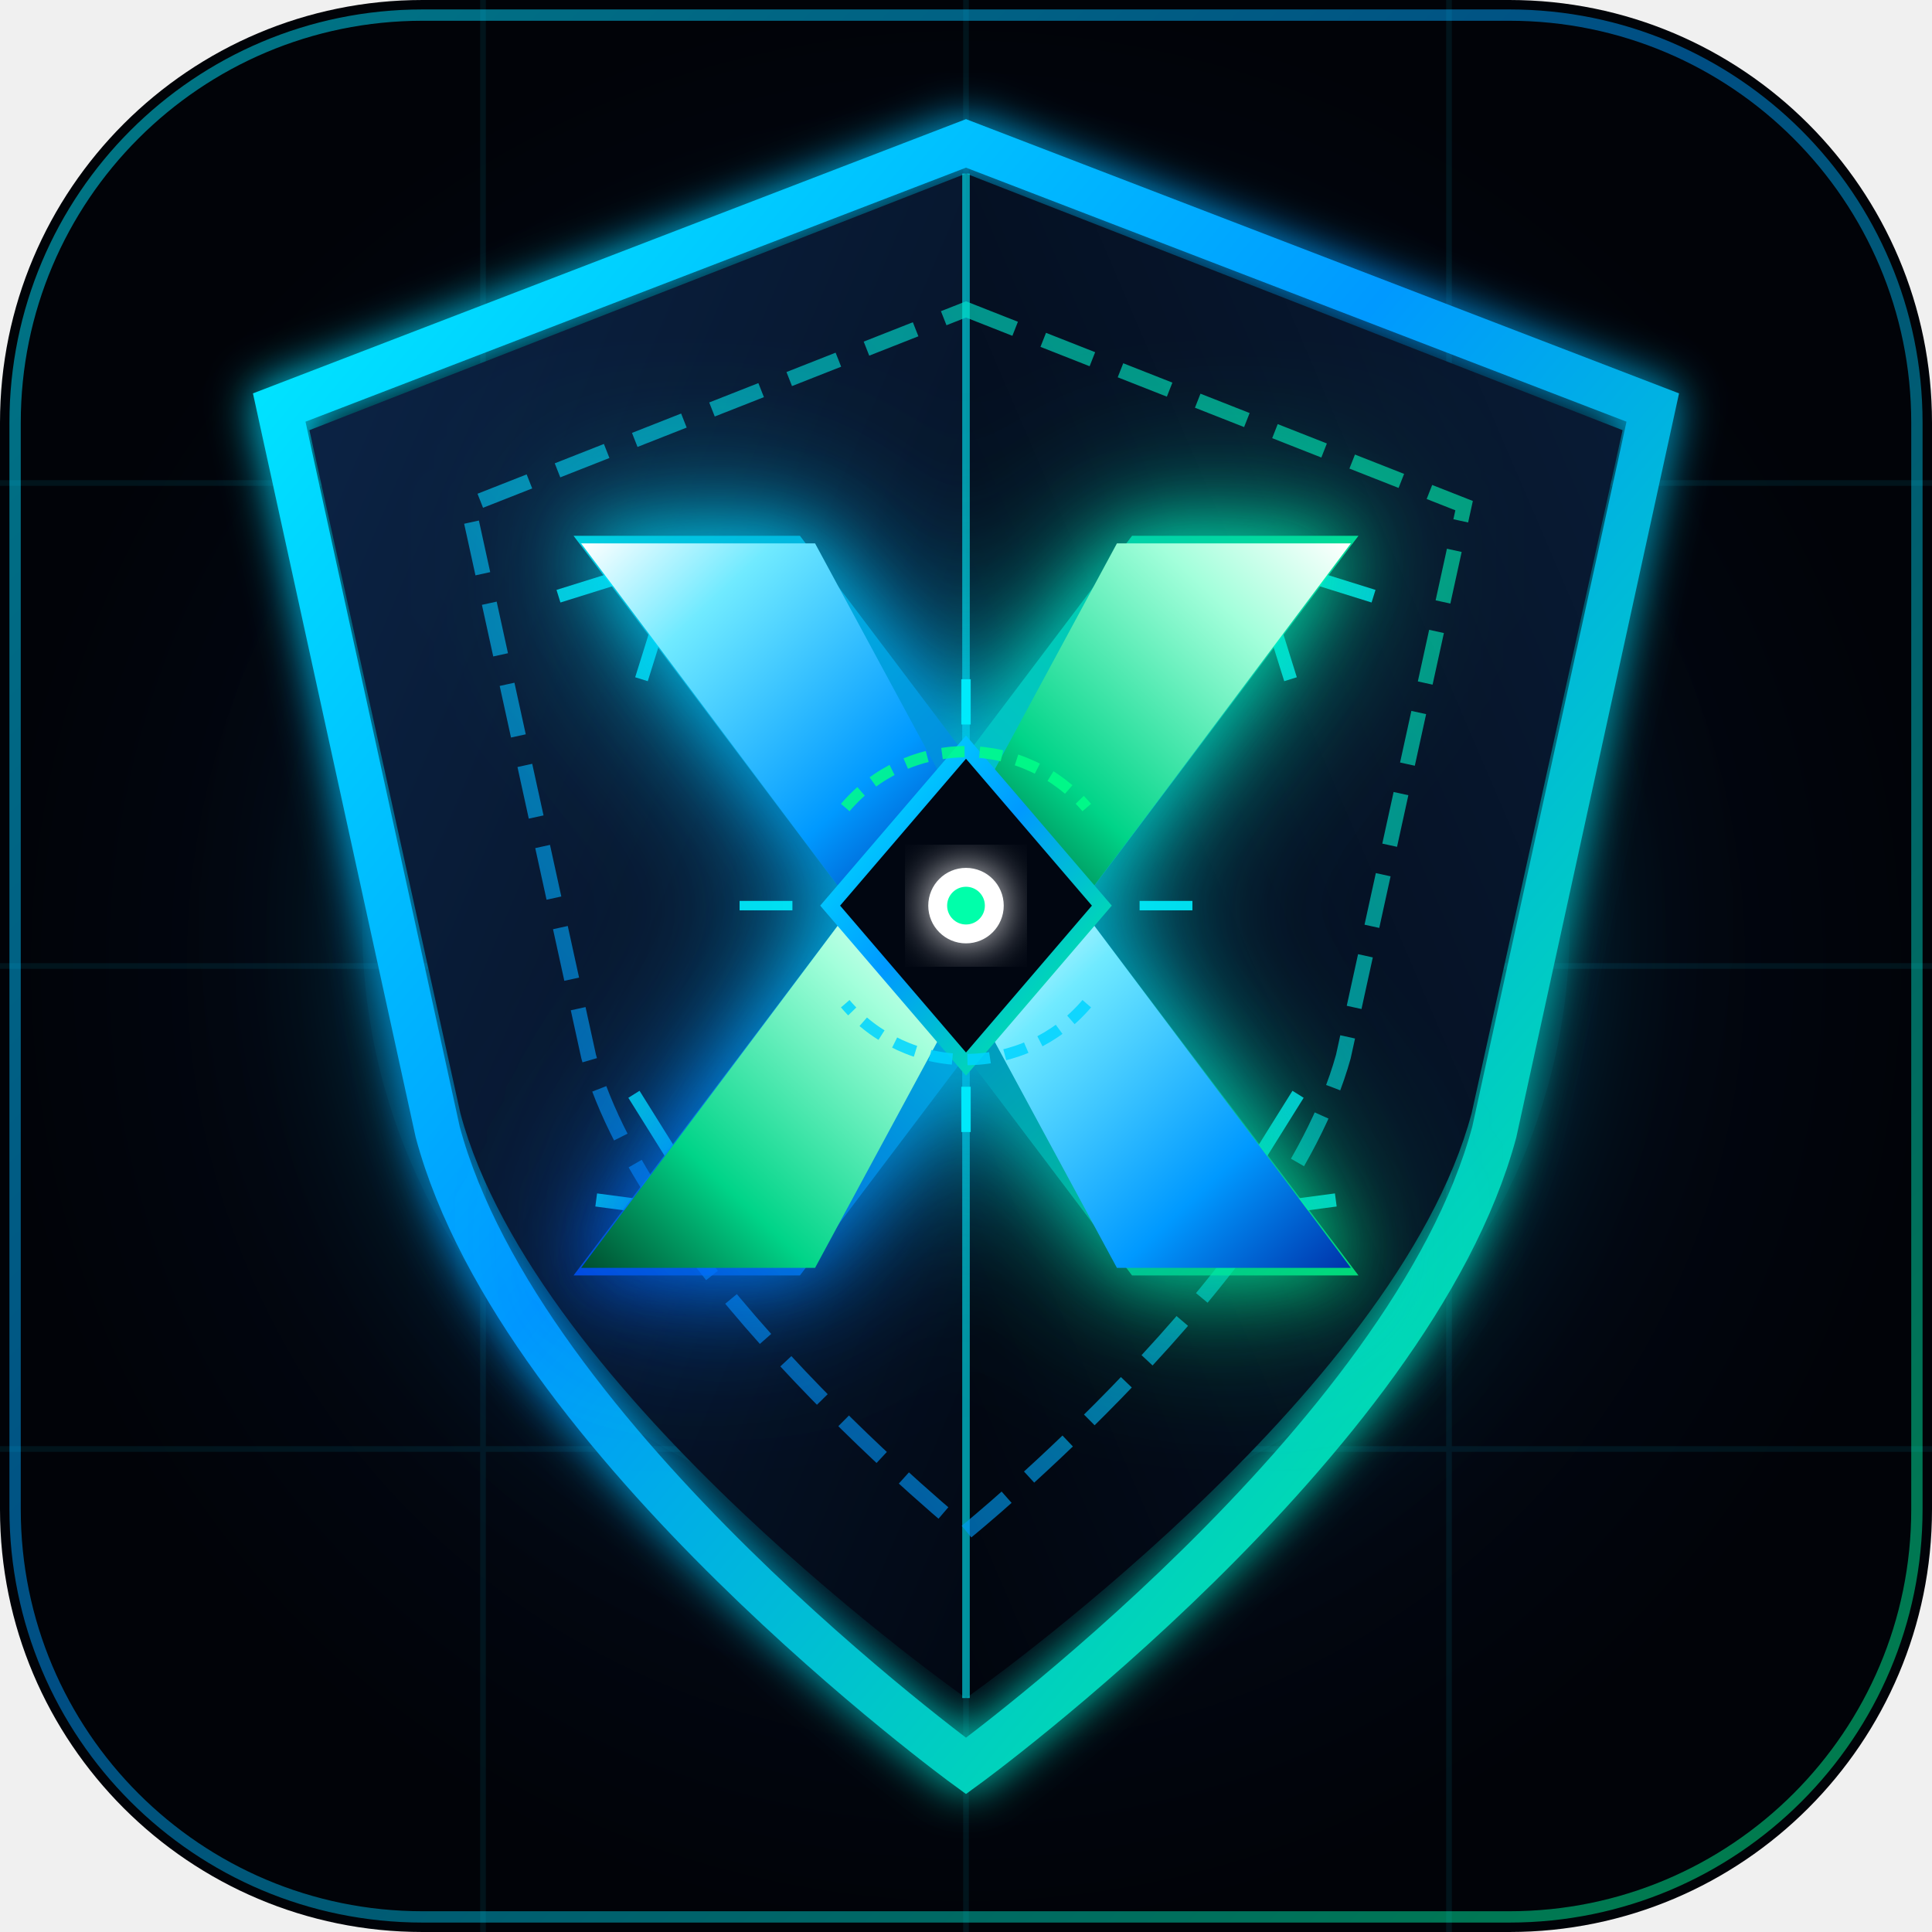
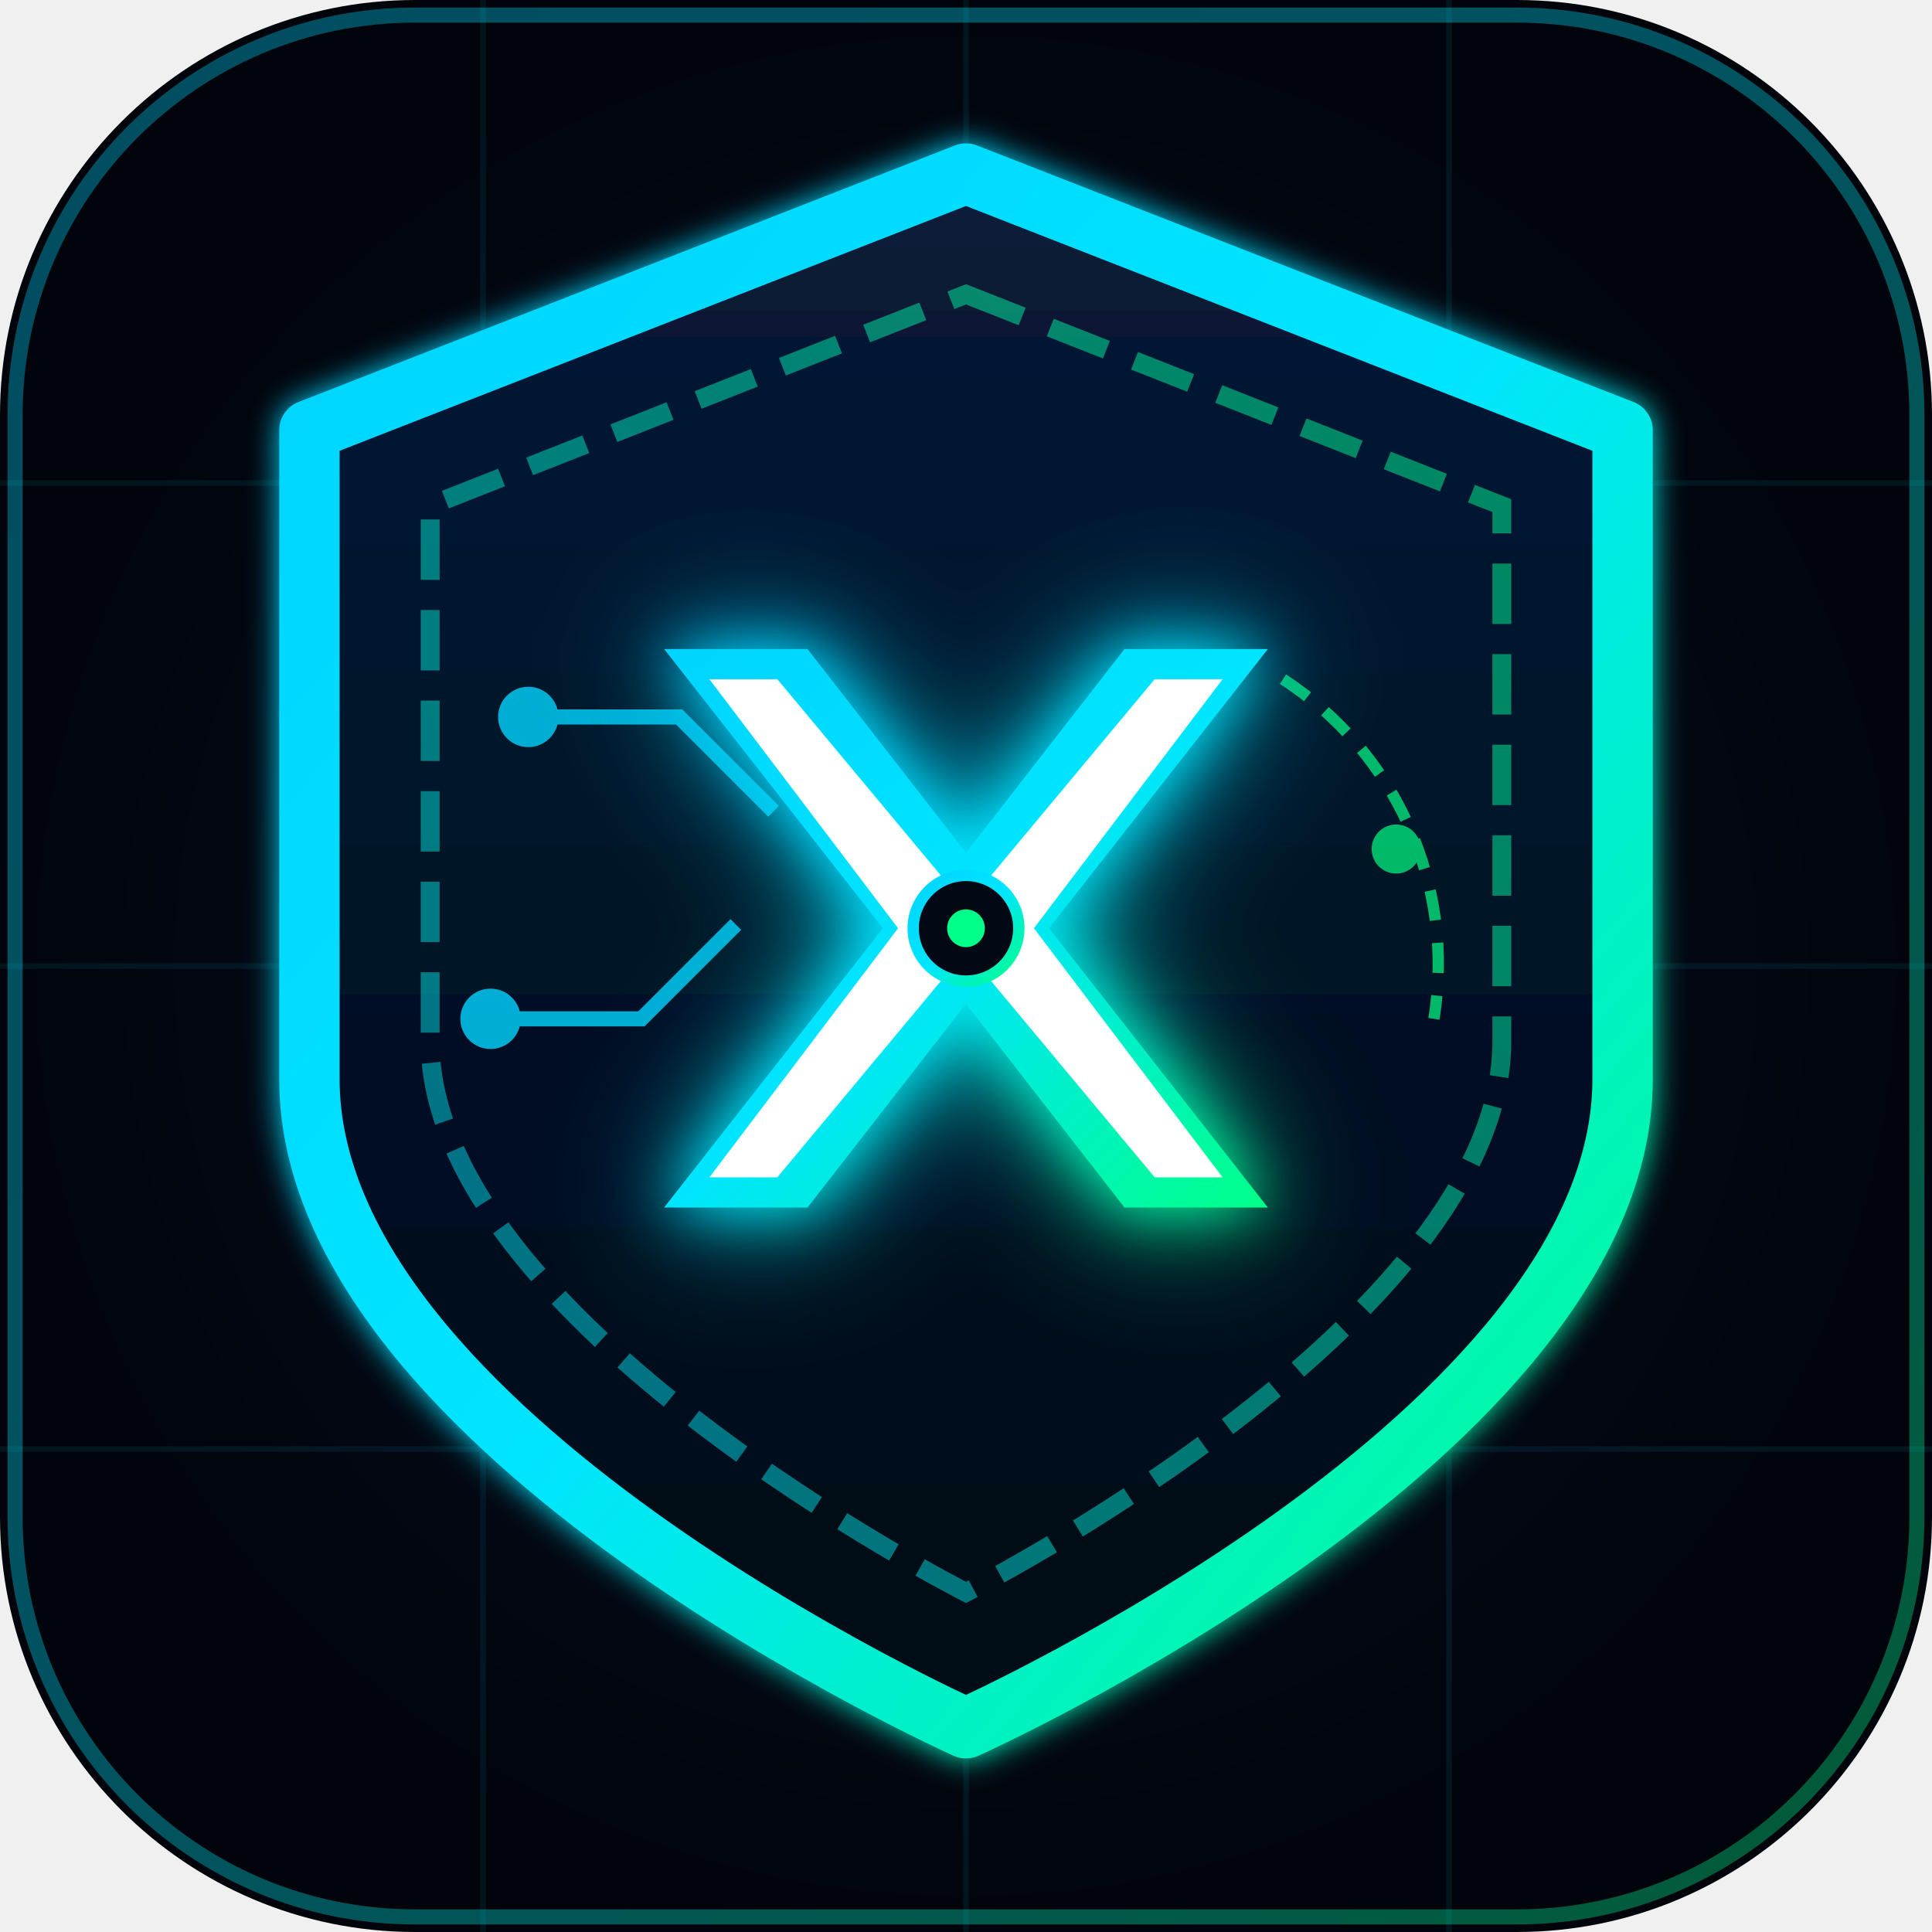
<svg xmlns="http://www.w3.org/2000/svg" width="512" height="512" viewBox="0 0 512 512">
  <defs>
    <radialGradient id="bgGrad" cx="50%" cy="50%" r="50%">
-       <stop offset="0%" stop-color="#071b38" />
-       <stop offset="60%" stop-color="#020814" />
-       <stop offset="100%" stop-color="#010308" />
+       <stop offset="0%" stop-color="#05152e" />
+       <stop offset="70%" stop-color="#020814" />
+       <stop offset="100%" stop-color="#01040a" />
    </radialGradient>
-     <linearGradient id="neonGrad1" x1="0%" y1="0%" x2="100%" y2="100%">
-       <stop offset="0%" stop-color="#00f0ff" />
-       <stop offset="45%" stop-color="#0099ff" />
+     <linearGradient id="cyberGrad" x1="0%" y1="0%" x2="100%" y2="100%">
+       <stop offset="0%" stop-color="#00d4ff" />
+       <stop offset="50%" stop-color="#00e5ff" />
      <stop offset="100%" stop-color="#00ff88" />
    </linearGradient>
-     <linearGradient id="neonGrad2" x1="100%" y1="0%" x2="0%" y2="100%">
-       <stop offset="0%" stop-color="#00ffaa" />
-       <stop offset="55%" stop-color="#00d4ff" />
-       <stop offset="100%" stop-color="#0055ff" />
+     <linearGradient id="cyberGradRev" x1="100%" y1="0%" x2="0%" y2="100%">
+       <stop offset="0%" stop-color="#00ff88" />
+       <stop offset="100%" stop-color="#00d4ff" />
    </linearGradient>
-     <linearGradient id="armorLeft" x1="0%" y1="0%" x2="100%" y2="100%">
-       <stop offset="0%" stop-color="#0c2548" />
-       <stop offset="60%" stop-color="#06152b" />
-       <stop offset="100%" stop-color="#020813" />
+     <linearGradient id="shieldFill" x1="0%" y1="0%" x2="0%" y2="100%">
+       <stop offset="0%" stop-color="#071b38" />
+       <stop offset="100%" stop-color="#020914" />
    </linearGradient>
-     <linearGradient id="armorRight" x1="100%" y1="0%" x2="0%" y2="100%">
-       <stop offset="0%" stop-color="#091d38" />
-       <stop offset="60%" stop-color="#040e1f" />
-       <stop offset="100%" stop-color="#01050d" />
-     </linearGradient>
-     <linearGradient id="xBlade1" x1="0%" y1="0%" x2="100%" y2="100%">
-       <stop offset="0%" stop-color="#ffffff" />
-       <stop offset="25%" stop-color="#70eaff" />
-       <stop offset="70%" stop-color="#0099ff" />
-       <stop offset="100%" stop-color="#0033aa" />
-     </linearGradient>
-     <linearGradient id="xBlade2" x1="100%" y1="0%" x2="0%" y2="100%">
-       <stop offset="0%" stop-color="#ffffff" />
-       <stop offset="25%" stop-color="#a3ffdb" />
-       <stop offset="70%" stop-color="#00d488" />
-       <stop offset="100%" stop-color="#004d2e" />
-     </linearGradient>
-     <filter id="hyperGlow" x="-50%" y="-50%" width="200%" height="200%">
-       <feGaussianBlur in="SourceGraphic" stdDeviation="10" result="blur1" />
-       <feGaussianBlur in="SourceGraphic" stdDeviation="22" result="blur2" />
+     <filter id="neonGlow" x="-50%" y="-50%" width="200%" height="200%">
+       <feGaussianBlur stdDeviation="8" result="blur1" />
+       <feGaussianBlur stdDeviation="16" result="blur2" />
      <feMerge>
        <feMergeNode in="blur2" />
        <feMergeNode in="blur1" />
        <feMergeNode in="SourceGraphic" />
      </feMerge>
    </filter>
-     <filter id="softGlow" x="-30%" y="-30%" width="160%" height="160%">
-       <feGaussianBlur in="SourceGraphic" stdDeviation="6" result="blur" />
-       <feMerge>
-         <feMergeNode in="blur" />
-         <feMergeNode in="SourceGraphic" />
-       </feMerge>
+     <filter id="softGlow" x="-20%" y="-20%" width="140%" height="140%">
+       <feGaussianBlur stdDeviation="4" result="blur" />
+       <feComposite in="SourceGraphic" in2="blur" operator="over" />
    </filter>
-     <clipPath id="squircleClip">
-       <rect width="512" height="512" rx="112" />
-     </clipPath>
  </defs>
-   <g clip-path="url(#squircleClip)">
-     <rect width="512" height="512" fill="url(#bgGrad)" />
-     <rect width="504" height="504" x="4" y="4" rx="108" fill="none" stroke="url(#neonGrad1)" stroke-width="3" opacity="0.5" />
-     <g opacity="0.08" stroke="#00d4ff" stroke-width="1.5">
-       <line x1="0" y1="128" x2="512" y2="128" />
-       <line x1="0" y1="256" x2="512" y2="256" />
-       <line x1="0" y1="384" x2="512" y2="384" />
-       <line x1="128" y1="0" x2="128" y2="512" />
-       <line x1="256" y1="0" x2="256" y2="512" />
-       <line x1="384" y1="0" x2="384" y2="512" />
-     </g>
-     <circle cx="256" cy="245" r="160" fill="#00d4ff" opacity="0.16" filter="url(#hyperGlow)" />
-     <circle cx="256" cy="245" r="90" fill="#00ff88" opacity="0.14" filter="url(#hyperGlow)" />
-     <path d="M256 38 L438 108 L396 300 C374 382 256 468 256 468 C256 468 138 382 116 300 L74 108 Z" fill="none" stroke="url(#neonGrad1)" stroke-width="12" stroke-linejoin="miter" filter="url(#softGlow)" />
-     <path d="M256 46 L82 114 L122 295 C142 370 256 450 256 450 Z" fill="url(#armorLeft)" />
-     <path d="M256 46 L430 114 L390 295 C370 370 256 450 256 450 Z" fill="url(#armorRight)" />
-     <line x1="256" y1="46" x2="256" y2="450" stroke="#00f0ff" stroke-width="2" opacity="0.6" />
-     <path d="M256 82 L388 134 L356 280 C340 338 256 406 256 406 C256 406 172 338 156 280 L124 134 Z" fill="none" stroke="url(#neonGrad2)" stroke-width="4" stroke-dasharray="14 8" opacity="0.6" />
-     <g stroke="#00f0ff" stroke-width="3.5" fill="none" opacity="0.8">
-       <path d="M148 158 L180 148 L170 180" />
-       <path d="M364 158 L332 148 L342 180" />
-       <path d="M168 290 L188 322 L158 318" />
-       <path d="M344 290 L324 322 L354 318" />
-     </g>
-     <g filter="url(#hyperGlow)" opacity="0.85">
-       <path d="M152 142 L212 142 L360 338 L300 338 Z" fill="url(#neonGrad1)" />
-       <path d="M360 142 L300 142 L152 338 L212 338 Z" fill="url(#neonGrad2)" />
-     </g>
-     <polygon points="154,144 216,144 256,218 226,240 154,144" fill="url(#xBlade1)" />
-     <polygon points="358,144 296,144 256,218 286,240 358,144" fill="url(#xBlade2)" />
-     <polygon points="154,336 216,336 256,262 226,240 154,336" fill="url(#xBlade2)" />
-     <polygon points="358,336 296,336 256,262 286,240 358,336" fill="url(#xBlade1)" />
-     <polygon points="256,198 292,240 256,282 220,240" fill="#010611" stroke="url(#neonGrad1)" stroke-width="4" />
-     <circle cx="256" cy="240" r="10" fill="#ffffff" filter="url(#softGlow)" />
-     <circle cx="256" cy="240" r="5" fill="#00ffaa" />
-     <g stroke="#00f0ff" stroke-width="2.5" opacity="0.9">
-       <line x1="256" y1="180" x2="256" y2="192" />
-       <line x1="256" y1="288" x2="256" y2="300" />
-       <line x1="196" y1="240" x2="210" y2="240" />
-       <line x1="302" y1="240" x2="316" y2="240" />
-     </g>
-     <path d="M224 214 A 42 42 0 0 1 288 214" fill="none" stroke="#00ff88" stroke-width="3" stroke-dasharray="6 4" opacity="0.85" />
-     <path d="M288 266 A 42 42 0 0 1 224 266" fill="none" stroke="#00d4ff" stroke-width="3" stroke-dasharray="6 4" opacity="0.85" />
+   <rect width="512" height="512" rx="110" fill="url(#bgGrad)" />
+   <rect width="504" height="504" x="4" y="4" rx="106" fill="none" stroke="url(#cyberGrad)" stroke-width="4" opacity="0.35" />
+   <g opacity="0.08" stroke="#00d4ff" stroke-width="1.5">
+     <line x1="128" y1="0" x2="128" y2="512" />
+     <line x1="256" y1="0" x2="256" y2="512" />
+     <line x1="384" y1="0" x2="384" y2="512" />
+     <line x1="0" y1="128" x2="512" y2="128" />
+     <line x1="0" y1="256" x2="512" y2="256" />
+     <line x1="0" y1="384" x2="512" y2="384" />
  </g>
+   <circle cx="256" cy="240" r="140" fill="#00d4ff" opacity="0.12" filter="url(#neonGlow)" />
+   <path d="M256 46 L430 114 L430 286 C430 380 256 458 256 458 C256 458 82 380 82 286 L82 114 Z" fill="url(#shieldFill)" stroke="url(#cyberGrad)" stroke-width="16" stroke-linejoin="round" filter="url(#softGlow)" />
+   <path d="M256 78 L398 134 L398 276 C398 350 256 422 256 422 C256 422 114 350 114 276 L114 134 Z" fill="none" stroke="url(#cyberGradRev)" stroke-width="5" opacity="0.5" stroke-dasharray="16 8" />
+   <g stroke="#00d4ff" stroke-width="4" fill="none" opacity="0.8">
+     <path d="M140 190 L180 190 L205 215" />
+     <circle cx="140" cy="190" r="6" fill="#00d4ff" />
+     <path d="M130 270 L170 270 L195 245" />
+     <circle cx="130" cy="270" r="6" fill="#00d4ff" />
+   </g>
+   <g stroke="#00ff88" stroke-width="3" fill="none" opacity="0.7">
+     <path d="M340 180 A 90 90 0 0 1 380 270" stroke-dasharray="8 6" />
+     <circle cx="370" cy="225" r="5" fill="#00ff88" />
+   </g>
+   <path d="M176 172 L234 246 L176 320 L214 320 L256 266 L298 320 L336 320 L278 246 L336 172 L298 172 L256 226 L214 172 Z" fill="url(#cyberGrad)" filter="url(#neonGlow)" />
+   <path d="M188 180 L238 246 L188 312 L206 312 L256 252 L306 312 L324 312 L274 246 L324 180 L306 180 L256 240 L206 180 Z" fill="#ffffff" />
+   <circle cx="256" cy="246" r="14" fill="#020814" stroke="url(#cyberGrad)" stroke-width="3" />
+   <circle cx="256" cy="246" r="5" fill="#00ff88" />
</svg>
